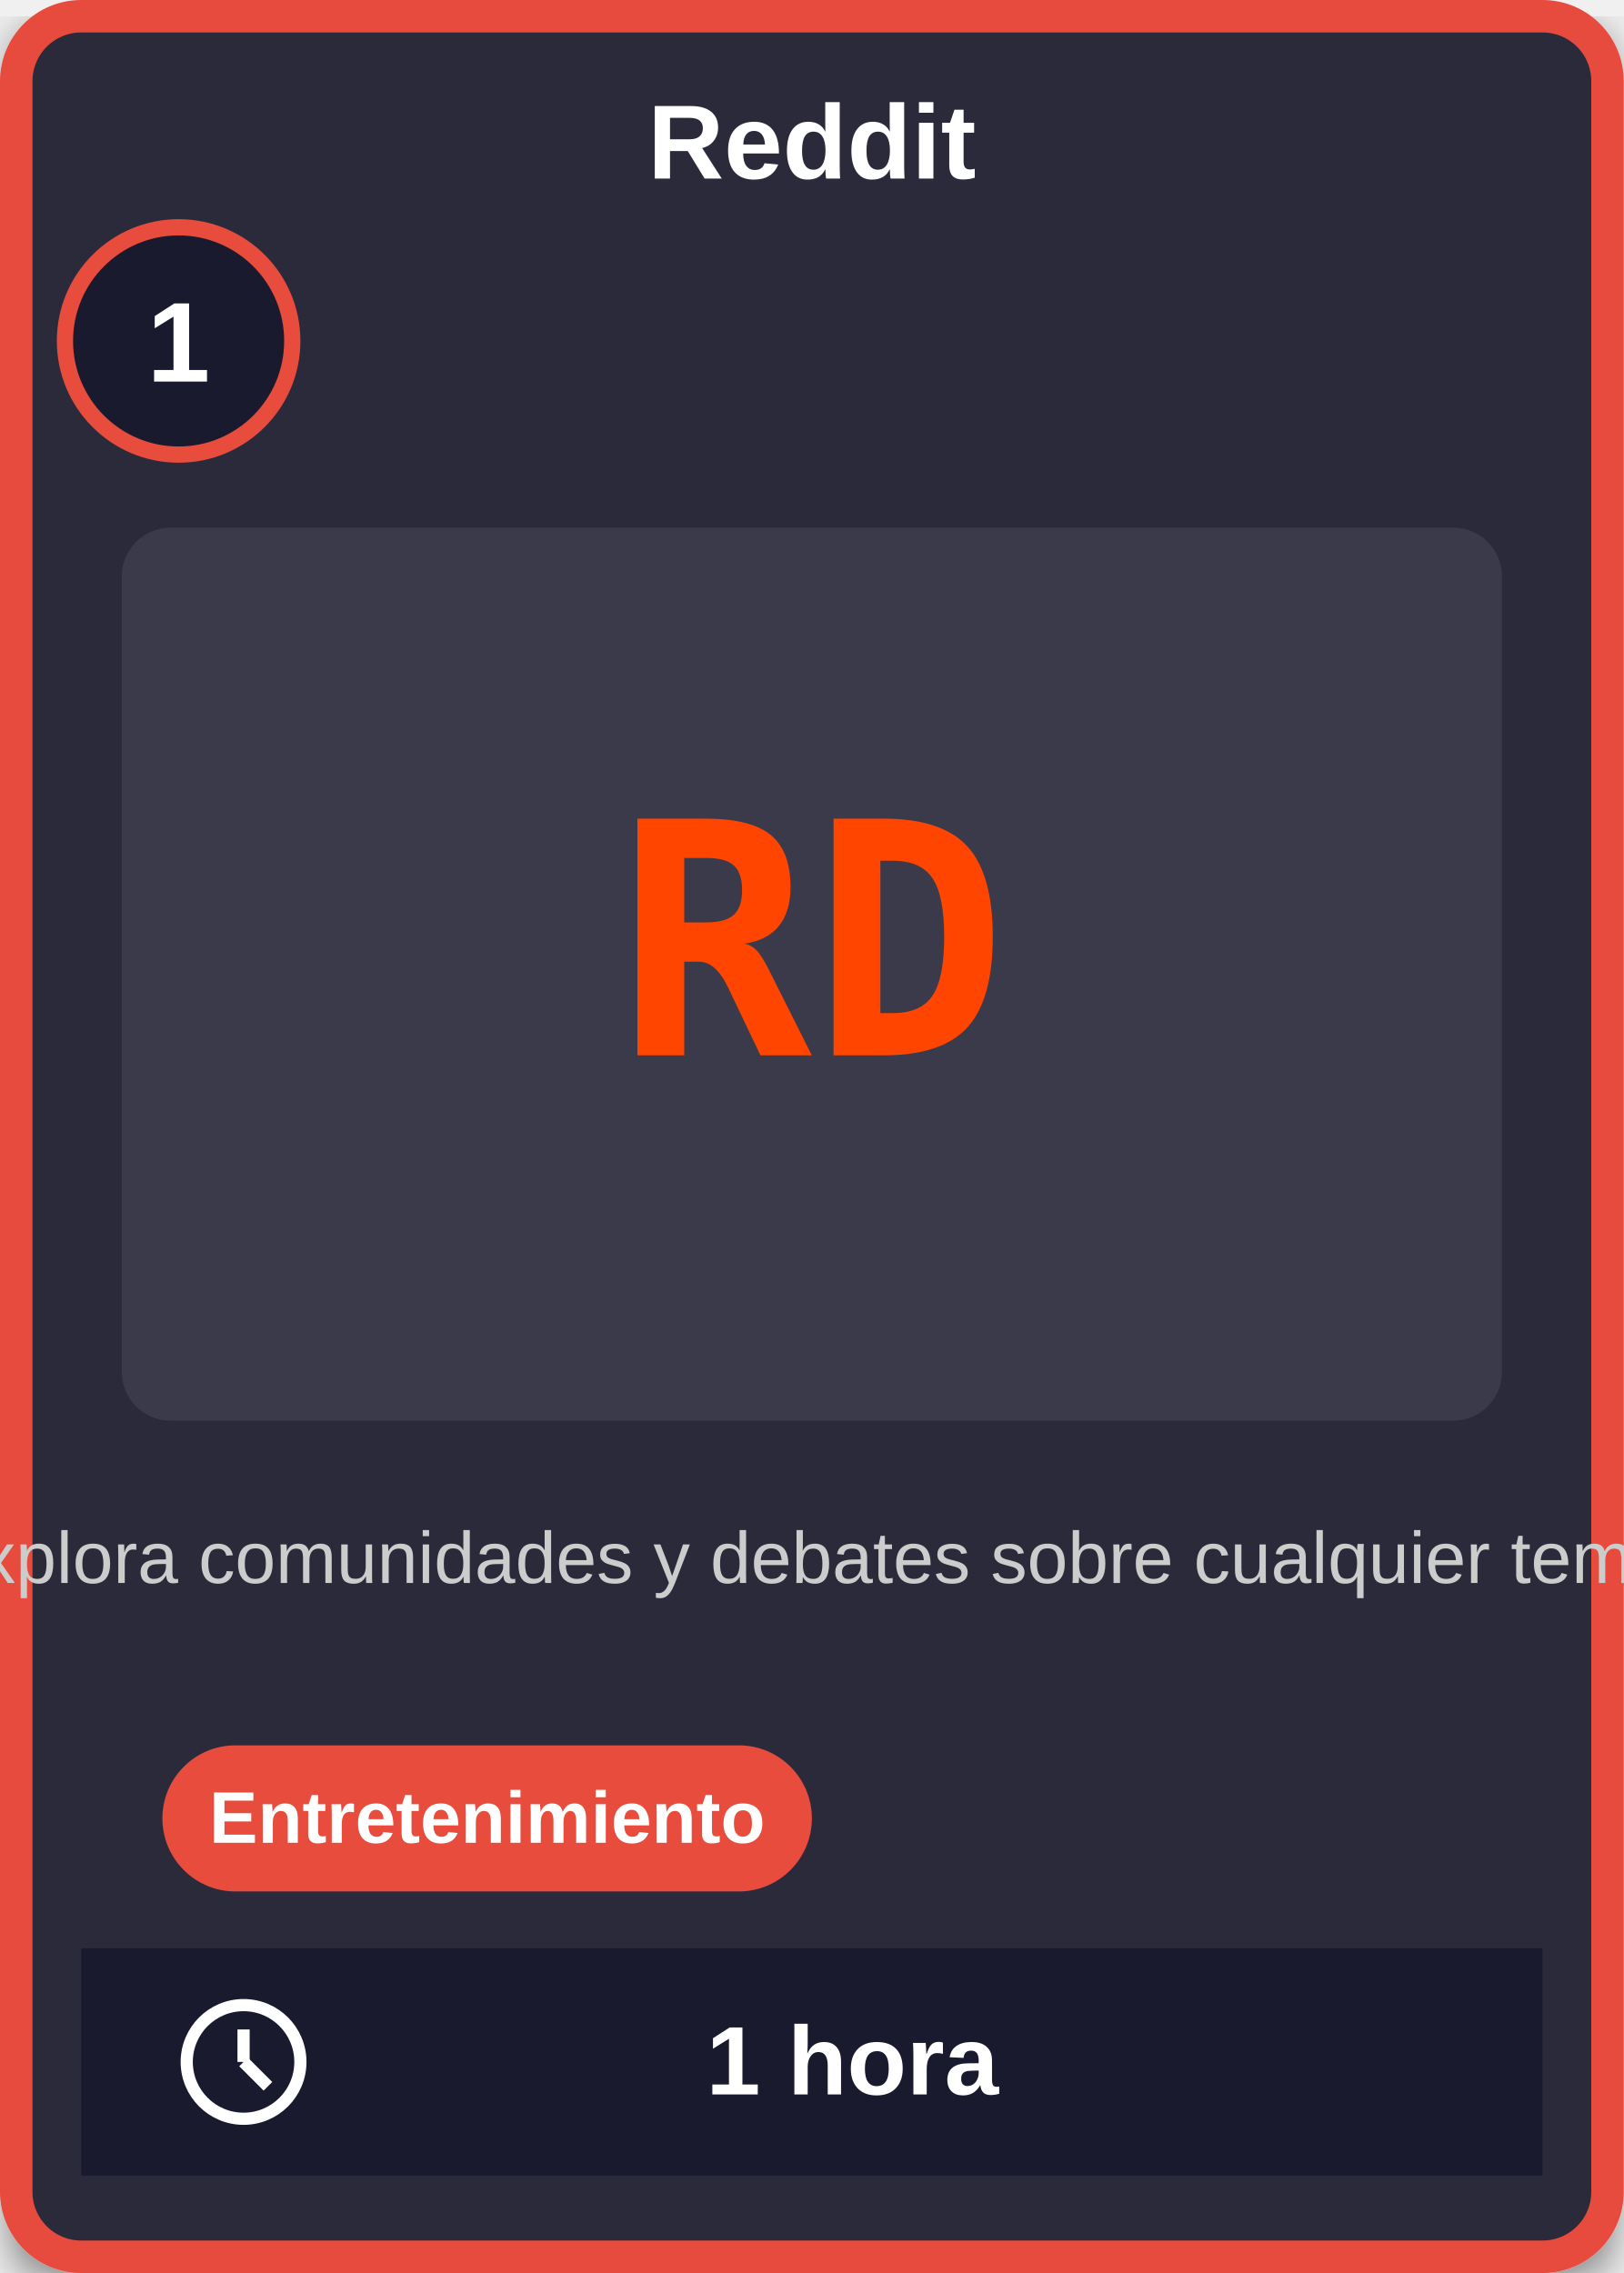
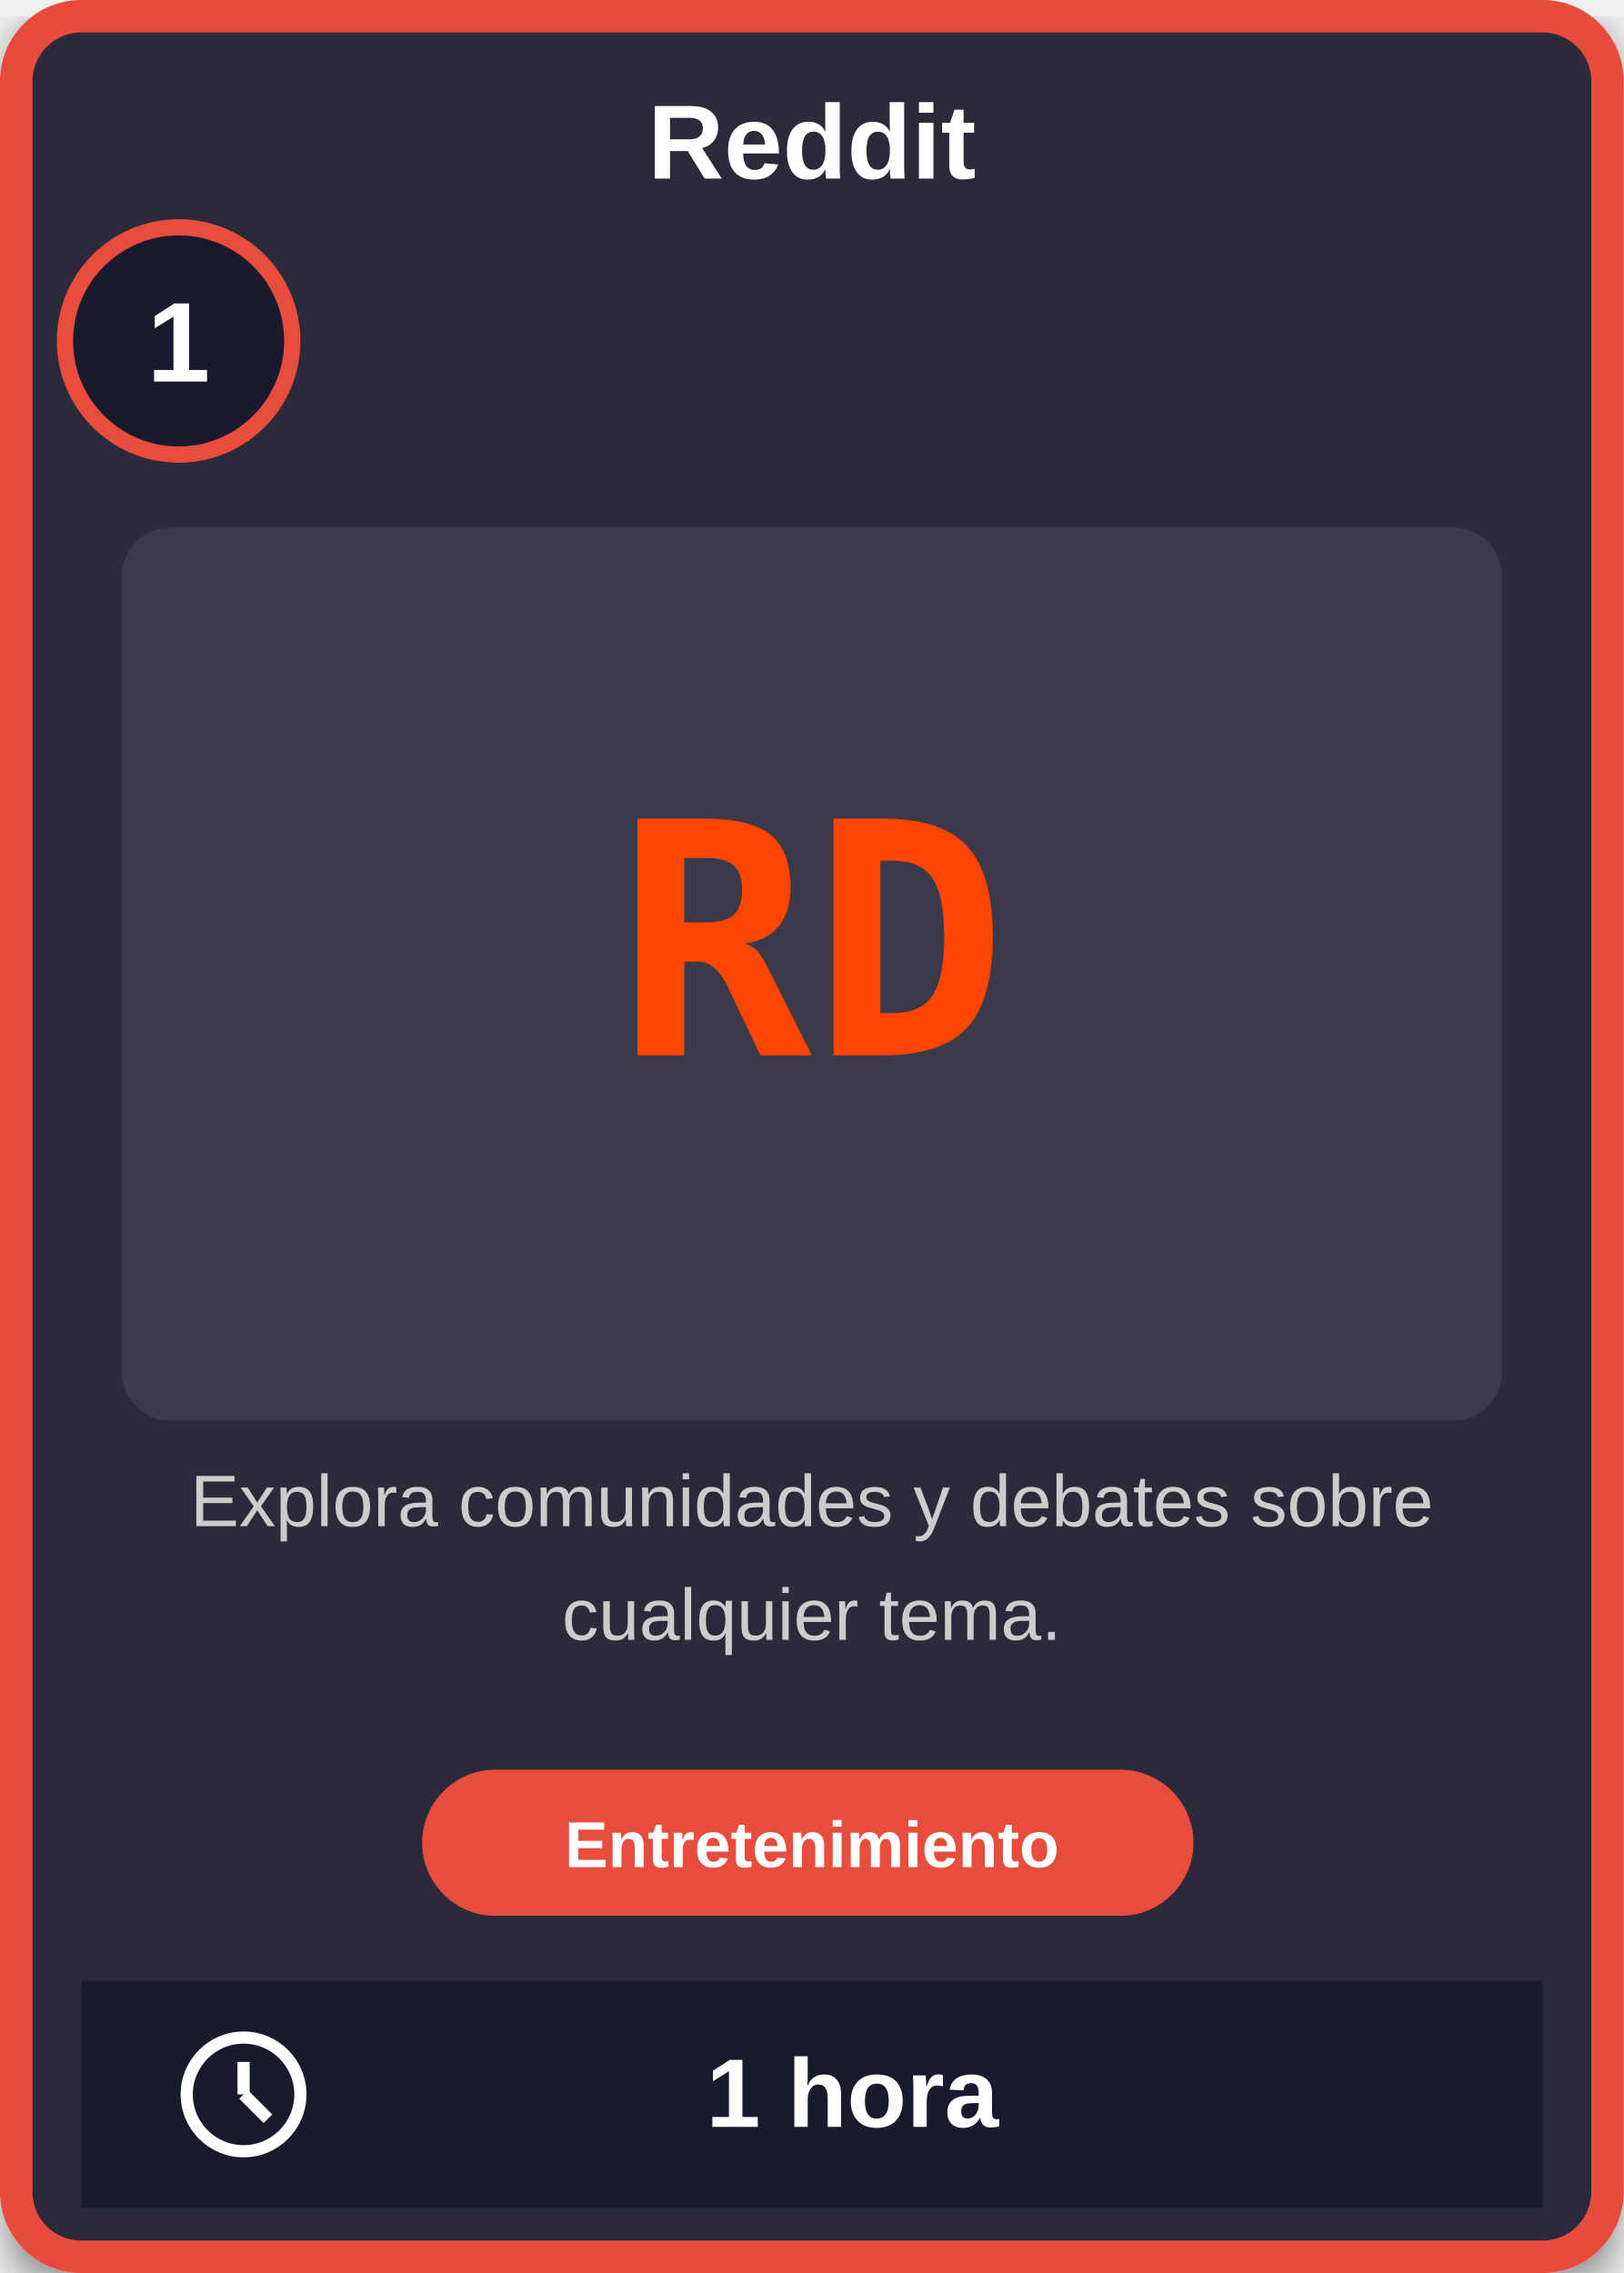
<svg xmlns="http://www.w3.org/2000/svg" viewBox="0 0 200 280">
  <defs>
    <filter id="shadow4" x="-5%" y="-5%" width="110%" height="110%">
      <feDropShadow dx="0" dy="2" stdDeviation="3" flood-color="#000" flood-opacity="0.5" />
    </filter>
  </defs>
  <rect x="2" y="2" width="196" height="276" rx="8" ry="8" fill="#2a2a3a" stroke="#e74c3c" stroke-width="4" filter="url(#shadow4)" />
  <text x="100" y="22" text-anchor="middle" fill="#ffffff" font-family="Arial, sans-serif" font-size="13" font-weight="bold">Reddit</text>
  <circle cx="22" cy="42" r="14" fill="#1a1a2e" stroke="#e74c3c" stroke-width="2" />
  <text x="22" y="47" text-anchor="middle" fill="#ffffff" font-family="Arial, sans-serif" font-size="14" font-weight="bold">1</text>
  <rect x="15" y="65" width="170" height="110" rx="6" ry="6" fill="#3a3a4a" />
  <text x="100" y="130" text-anchor="middle" fill="#ff4500" font-family="monospace, sans-serif" font-size="40" font-weight="bold">RD</text>
-   <text x="100" y="195" text-anchor="middle" fill="#cccccc" font-family="Arial, sans-serif" font-size="9">Explora comunidades y debates sobre cualquier tema.</text>
-   <rect x="20" y="215" width="80" height="18" rx="9" ry="9" fill="#e74c3c" />
-   <text x="60" y="227" text-anchor="middle" fill="#ffffff" font-family="Arial, sans-serif" font-size="9" font-weight="bold">Entretenimiento</text>
-   <rect x="10" y="240" width="180" height="28" fill="#1a1a2e" />
-   <circle cx="30" cy="254" r="7" fill="none" stroke="#ffffff" stroke-width="1.5" />
-   <line x1="30" y1="250" x2="30" y2="254" stroke="#ffffff" stroke-width="1.5" />
-   <line x1="30" y1="254" x2="33" y2="257" stroke="#ffffff" stroke-width="1.5" />
-   <text x="105" y="258" text-anchor="middle" fill="#ffffff" font-family="Arial, sans-serif" font-size="12" font-weight="bold">1 hora</text>
+   <text x="100" y="188" text-anchor="middle" fill="#cccccc" font-family="Arial, sans-serif" font-size="9">Explora comunidades y debates sobre</text>
+   <text x="100" y="202" text-anchor="middle" fill="#cccccc" font-family="Arial, sans-serif" font-size="9">cualquier tema.</text>
+   <g>
+     <rect x="52" y="218" width="95" height="18" rx="9" ry="9" fill="#e74c3c" />
+     <text x="100" y="230" text-anchor="middle" fill="#ffffff" font-family="Arial, sans-serif" font-size="8" font-weight="bold">Entretenimiento</text>
+   </g>
+   <rect x="10" y="244" width="180" height="28" fill="#1a1a2e" />
+   <circle cx="30" cy="258" r="7" fill="none" stroke="#ffffff" stroke-width="1.5" />
+   <line x1="30" y1="254" x2="30" y2="258" stroke="#ffffff" stroke-width="1.5" />
+   <line x1="30" y1="258" x2="33" y2="261" stroke="#ffffff" stroke-width="1.5" />
+   <text x="105" y="262" text-anchor="middle" fill="#ffffff" font-family="Arial, sans-serif" font-size="12" font-weight="bold">1 hora</text>
</svg>
